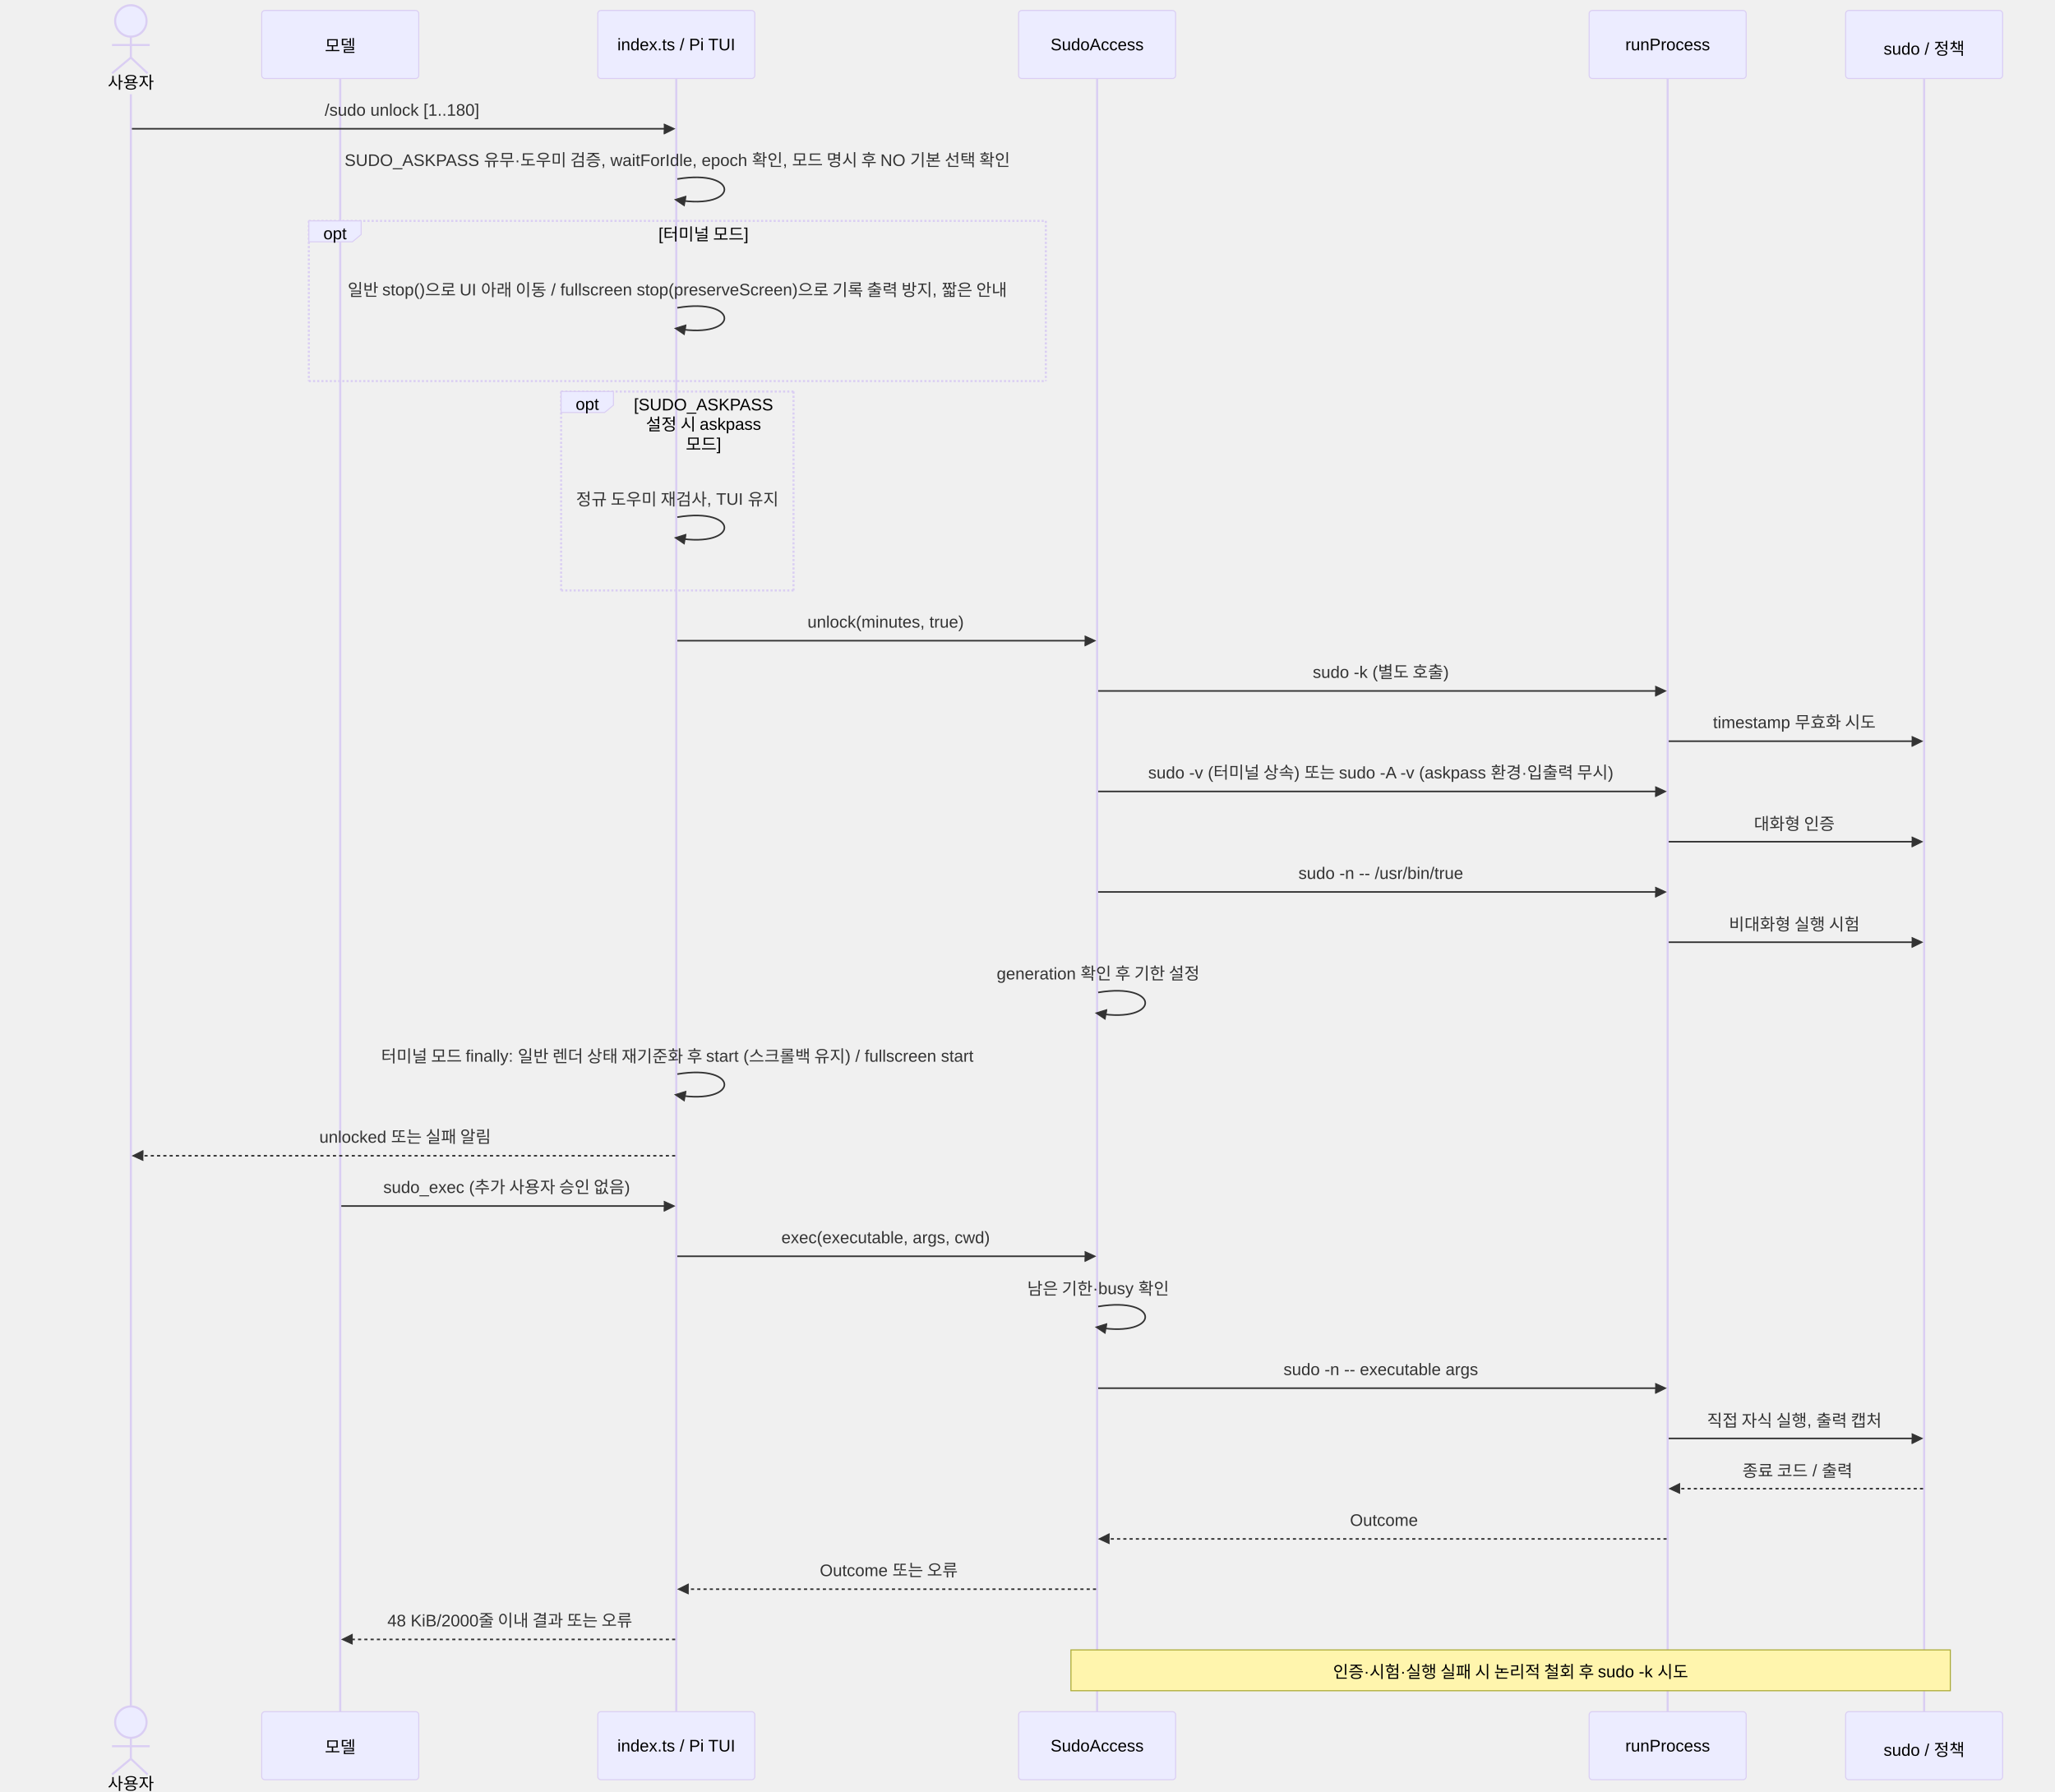
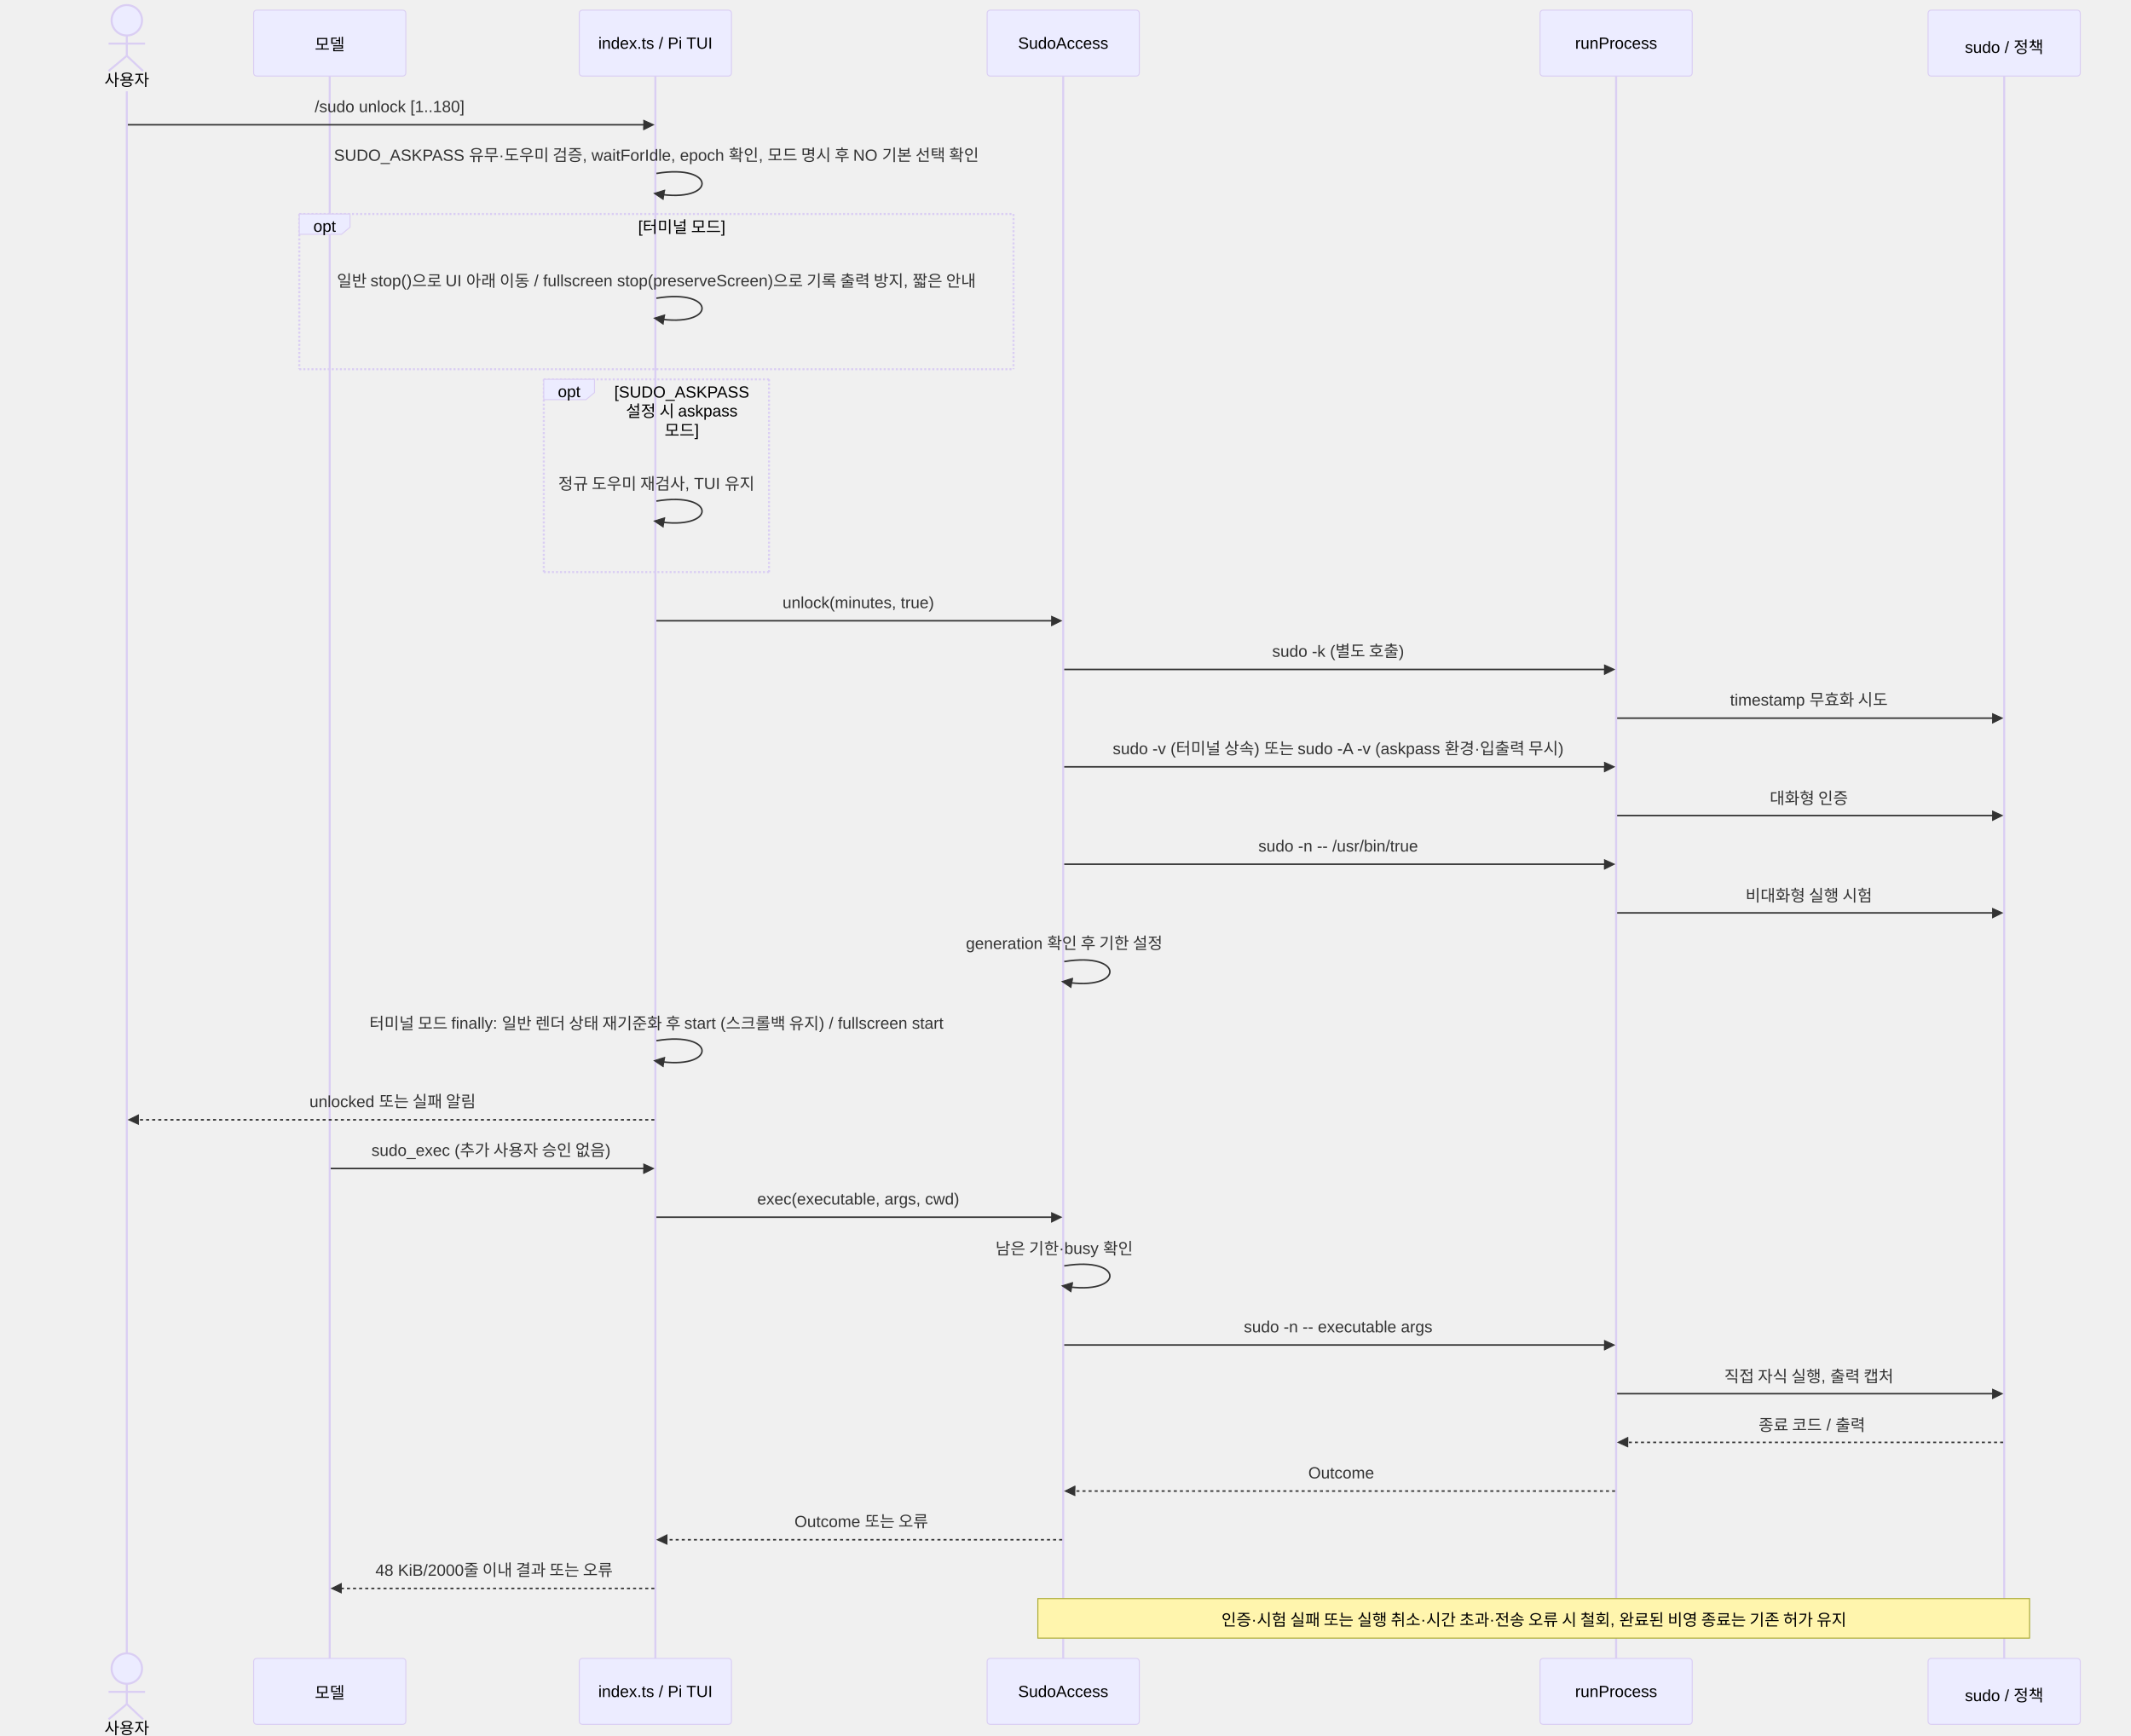
- <svg xmlns="http://www.w3.org/2000/svg" aria-roledescription="sequence" role="graphics-document document" viewBox="-50 -10 1963 1711" style="max-width: 1963px; background-color: white;" width="100%" id="my-svg">
-   <g>
-     <rect class="actor actor-bottom" ry="3" rx="3" name="OS" height="65" width="150" stroke="#666" fill="#eaeaea" y="1625" x="1713" />
-     <text style="text-anchor: middle; font-size: 16px; font-weight: 400;" class="actor actor-box" alignment-baseline="central" dominant-baseline="central" y="1657.5" x="1788">
-       <tspan dy="0" x="1788">sudo / 정책</tspan>
+ <svg xmlns="http://www.w3.org/2000/svg" aria-roledescription="sequence" role="graphics-document document" viewBox="-50 -10 2100.5 1711" style="max-width: 2100.5px; background-color: white;" width="100%" id="my-svg">
+   <g>
+     <rect class="actor actor-bottom" ry="3" rx="3" name="OS" height="65" width="150" stroke="#666" fill="#eaeaea" y="1625" x="1850.5" />
+     <text style="text-anchor: middle; font-size: 16px; font-weight: 400;" class="actor actor-box" alignment-baseline="central" dominant-baseline="central" y="1657.5" x="1925.5">
+       <tspan dy="0" x="1925.5">sudo / 정책</tspan>
    </text>
  </g>
  <g>
    <rect class="actor actor-bottom" ry="3" rx="3" name="Proc" height="65" width="150" stroke="#666" fill="#eaeaea" y="1625" x="1468" />
    <text style="text-anchor: middle; font-size: 16px; font-weight: 400;" class="actor actor-box" alignment-baseline="central" dominant-baseline="central" y="1657.5" x="1543">
      <tspan dy="0" x="1543">runProcess</tspan>
    </text>
  </g>
  <g>
    <rect class="actor actor-bottom" ry="3" rx="3" name="Access" height="65" width="150" stroke="#666" fill="#eaeaea" y="1625" x="923" />
    <text style="text-anchor: middle; font-size: 16px; font-weight: 400;" class="actor actor-box" alignment-baseline="central" dominant-baseline="central" y="1657.5" x="998">
      <tspan dy="0" x="998">SudoAccess</tspan>
    </text>
  </g>
  <g>
    <rect class="actor actor-bottom" ry="3" rx="3" name="Entry" height="65" width="150" stroke="#666" fill="#eaeaea" y="1625" x="521" />
    <text style="text-anchor: middle; font-size: 16px; font-weight: 400;" class="actor actor-box" alignment-baseline="central" dominant-baseline="central" y="1657.5" x="596">
      <tspan dy="0" x="596">index.ts / Pi TUI</tspan>
    </text>
  </g>
  <g>
    <rect class="actor actor-bottom" ry="3" rx="3" name="Model" height="65" width="150" stroke="#666" fill="#eaeaea" y="1625" x="200" />
    <text style="text-anchor: middle; font-size: 16px; font-weight: 400;" class="actor actor-box" alignment-baseline="central" dominant-baseline="central" y="1657.5" x="275">
      <tspan dy="0" x="275">모델</tspan>
    </text>
  </g>
  <g />
  <g>
-     <line name="OS" stroke="#999" stroke-width="0.5px" class="actor-line 200" y2="1625" x2="1788" y1="65" x1="1788" id="actor5" />
+     <line name="OS" stroke="#999" stroke-width="0.5px" class="actor-line 200" y2="1625" x2="1925.5" y1="65" x1="1925.5" id="actor5" />
    <g id="root-5">
-       <rect class="actor actor-top" ry="3" rx="3" name="OS" height="65" width="150" stroke="#666" fill="#eaeaea" y="0" x="1713" />
-       <text style="text-anchor: middle; font-size: 16px; font-weight: 400;" class="actor actor-box" alignment-baseline="central" dominant-baseline="central" y="32.5" x="1788">
-         <tspan dy="0" x="1788">sudo / 정책</tspan>
+       <rect class="actor actor-top" ry="3" rx="3" name="OS" height="65" width="150" stroke="#666" fill="#eaeaea" y="0" x="1850.5" />
+       <text style="text-anchor: middle; font-size: 16px; font-weight: 400;" class="actor actor-box" alignment-baseline="central" dominant-baseline="central" y="32.5" x="1925.5">
+         <tspan dy="0" x="1925.5">sudo / 정책</tspan>
      </text>
    </g>
  </g>
  <g>
    <line name="Proc" stroke="#999" stroke-width="0.5px" class="actor-line 200" y2="1625" x2="1543" y1="65" x1="1543" id="actor4" />
    <g id="root-4">
      <rect class="actor actor-top" ry="3" rx="3" name="Proc" height="65" width="150" stroke="#666" fill="#eaeaea" y="0" x="1468" />
      <text style="text-anchor: middle; font-size: 16px; font-weight: 400;" class="actor actor-box" alignment-baseline="central" dominant-baseline="central" y="32.5" x="1543">
        <tspan dy="0" x="1543">runProcess</tspan>
      </text>
    </g>
  </g>
  <g>
    <line name="Access" stroke="#999" stroke-width="0.5px" class="actor-line 200" y2="1625" x2="998" y1="65" x1="998" id="actor3" />
    <g id="root-3">
      <rect class="actor actor-top" ry="3" rx="3" name="Access" height="65" width="150" stroke="#666" fill="#eaeaea" y="0" x="923" />
      <text style="text-anchor: middle; font-size: 16px; font-weight: 400;" class="actor actor-box" alignment-baseline="central" dominant-baseline="central" y="32.5" x="998">
        <tspan dy="0" x="998">SudoAccess</tspan>
      </text>
    </g>
  </g>
  <g>
    <line name="Entry" stroke="#999" stroke-width="0.5px" class="actor-line 200" y2="1625" x2="596" y1="65" x1="596" id="actor2" />
    <g id="root-2">
      <rect class="actor actor-top" ry="3" rx="3" name="Entry" height="65" width="150" stroke="#666" fill="#eaeaea" y="0" x="521" />
      <text style="text-anchor: middle; font-size: 16px; font-weight: 400;" class="actor actor-box" alignment-baseline="central" dominant-baseline="central" y="32.5" x="596">
        <tspan dy="0" x="596">index.ts / Pi TUI</tspan>
      </text>
    </g>
  </g>
  <g>
    <line name="Model" stroke="#999" stroke-width="0.5px" class="actor-line 200" y2="1625" x2="275" y1="65" x1="275" id="actor1" />
    <g id="root-1">
      <rect class="actor actor-top" ry="3" rx="3" name="Model" height="65" width="150" stroke="#666" fill="#eaeaea" y="0" x="200" />
      <text style="text-anchor: middle; font-size: 16px; font-weight: 400;" class="actor actor-box" alignment-baseline="central" dominant-baseline="central" y="32.5" x="275">
        <tspan dy="0" x="275">모델</tspan>
      </text>
    </g>
  </g>
  <g>
    <line name="User" stroke="#999" stroke-width="0.5px" class="actor-line 200" y2="1625" x2="75" y1="80" x1="75" id="actor0" />
  </g>
  <style>#my-svg{font-family:"trebuchet ms",verdana,arial,sans-serif;font-size:16px;fill:#333;}@keyframes edge-animation-frame{from{stroke-dashoffset:0;}}@keyframes dash{to{stroke-dashoffset:0;}}#my-svg .edge-animation-slow{stroke-dasharray:9,5!important;stroke-dashoffset:900;animation:dash 50s linear infinite;stroke-linecap:round;}#my-svg .edge-animation-fast{stroke-dasharray:9,5!important;stroke-dashoffset:900;animation:dash 20s linear infinite;stroke-linecap:round;}#my-svg .error-icon{fill:#552222;}#my-svg .error-text{fill:#552222;stroke:#552222;}#my-svg .edge-thickness-normal{stroke-width:1px;}#my-svg .edge-thickness-thick{stroke-width:3.5px;}#my-svg .edge-pattern-solid{stroke-dasharray:0;}#my-svg .edge-thickness-invisible{stroke-width:0;fill:none;}#my-svg .edge-pattern-dashed{stroke-dasharray:3;}#my-svg .edge-pattern-dotted{stroke-dasharray:2;}#my-svg .marker{fill:#333333;stroke:#333333;}#my-svg .marker.cross{stroke:#333333;}#my-svg svg{font-family:"trebuchet ms",verdana,arial,sans-serif;font-size:16px;}#my-svg p{margin:0;}#my-svg .actor{stroke:hsl(259.626, 59.777%, 87.902%);fill:#ECECFF;}#my-svg text.actor&gt;tspan{fill:black;stroke:none;}#my-svg .actor-line{stroke:hsl(259.626, 59.777%, 87.902%);}#my-svg .messageLine0{stroke-width:1.5;stroke-dasharray:none;stroke:#333;}#my-svg .messageLine1{stroke-width:1.5;stroke-dasharray:2,2;stroke:#333;}#my-svg #arrowhead path{fill:#333;stroke:#333;}#my-svg .sequenceNumber{fill:white;}#my-svg #sequencenumber{fill:#333;}#my-svg #crosshead path{fill:#333;stroke:#333;}#my-svg .messageText{fill:#333;stroke:none;}#my-svg .labelBox{stroke:hsl(259.626, 59.777%, 87.902%);fill:#ECECFF;}#my-svg .labelText,#my-svg .labelText&gt;tspan{fill:black;stroke:none;}#my-svg .loopText,#my-svg .loopText&gt;tspan{fill:black;stroke:none;}#my-svg .loopLine{stroke-width:2px;stroke-dasharray:2,2;stroke:hsl(259.626, 59.777%, 87.902%);fill:hsl(259.626, 59.777%, 87.902%);}#my-svg .note{stroke:#aaaa33;fill:#fff5ad;}#my-svg .noteText,#my-svg .noteText&gt;tspan{fill:black;stroke:none;}#my-svg .activation0{fill:#f4f4f4;stroke:#666;}#my-svg .activation1{fill:#f4f4f4;stroke:#666;}#my-svg .activation2{fill:#f4f4f4;stroke:#666;}#my-svg .actorPopupMenu{position:absolute;}#my-svg .actorPopupMenuPanel{position:absolute;fill:#ECECFF;box-shadow:0px 8px 16px 0px rgba(0,0,0,0.2);filter:drop-shadow(3px 5px 2px rgb(0 0 0 / 0.4));}#my-svg .actor-man line{stroke:hsl(259.626, 59.777%, 87.902%);fill:#ECECFF;}#my-svg .actor-man circle,#my-svg line{stroke:hsl(259.626, 59.777%, 87.902%);fill:#ECECFF;stroke-width:2px;}#my-svg :root{--mermaid-font-family:"trebuchet ms",verdana,arial,sans-serif;}</style>
  <g />
  <defs>
    <symbol height="24" width="24" id="computer">
      <path d="M2 2v13h20v-13h-20zm18 11h-16v-9h16v9zm-10.228 6l.466-1h3.524l.467 1h-4.457zm14.228 3h-24l2-6h2.104l-1.33 4h18.45l-1.297-4h2.073l2 6zm-5-10h-14v-7h14v7z" transform="scale(.5)" />
    </symbol>
  </defs>
  <defs>
    <symbol clip-rule="evenodd" fill-rule="evenodd" id="database">
      <path d="M12.258.001l.256.004.255.005.253.008.251.01.249.012.247.015.246.016.242.019.241.02.239.023.236.024.233.027.231.028.229.031.225.032.223.034.22.036.217.038.214.04.211.041.208.043.205.045.201.046.198.048.194.05.191.051.187.053.183.054.18.056.175.057.172.059.168.06.163.061.16.063.155.064.15.066.074.033.073.033.071.034.07.034.069.035.068.035.067.035.066.035.064.036.064.036.062.036.06.036.06.037.058.037.058.037.055.038.055.038.053.038.052.038.051.039.05.039.048.039.047.039.045.04.044.04.043.04.041.04.04.041.039.041.037.041.036.041.034.041.033.042.032.042.03.042.029.042.027.042.026.043.024.043.023.043.021.043.02.043.018.044.017.043.015.044.013.044.012.044.011.045.009.044.007.045.006.045.004.045.002.045.001.045v17l-.001.045-.002.045-.004.045-.006.045-.007.045-.009.044-.011.045-.012.044-.013.044-.015.044-.017.043-.018.044-.02.043-.021.043-.023.043-.024.043-.026.043-.027.042-.029.042-.03.042-.032.042-.033.042-.034.041-.036.041-.037.041-.039.041-.04.041-.041.04-.043.04-.044.04-.045.04-.047.039-.048.039-.05.039-.051.039-.052.038-.053.038-.055.038-.055.038-.058.037-.058.037-.06.037-.06.036-.062.036-.064.036-.064.036-.066.035-.067.035-.068.035-.069.035-.07.034-.071.034-.073.033-.074.033-.15.066-.155.064-.16.063-.163.061-.168.06-.172.059-.175.057-.18.056-.183.054-.187.053-.191.051-.194.05-.198.048-.201.046-.205.045-.208.043-.211.041-.214.04-.217.038-.22.036-.223.034-.225.032-.229.031-.231.028-.233.027-.236.024-.239.023-.241.02-.242.019-.246.016-.247.015-.249.012-.251.01-.253.008-.255.005-.256.004-.258.001-.258-.001-.256-.004-.255-.005-.253-.008-.251-.01-.249-.012-.247-.015-.245-.016-.243-.019-.241-.02-.238-.023-.236-.024-.234-.027-.231-.028-.228-.031-.226-.032-.223-.034-.22-.036-.217-.038-.214-.04-.211-.041-.208-.043-.204-.045-.201-.046-.198-.048-.195-.05-.19-.051-.187-.053-.184-.054-.179-.056-.176-.057-.172-.059-.167-.06-.164-.061-.159-.063-.155-.064-.151-.066-.074-.033-.072-.033-.072-.034-.07-.034-.069-.035-.068-.035-.067-.035-.066-.035-.064-.036-.063-.036-.062-.036-.061-.036-.06-.037-.058-.037-.057-.037-.056-.038-.055-.038-.053-.038-.052-.038-.051-.039-.049-.039-.049-.039-.046-.039-.046-.04-.044-.04-.043-.04-.041-.04-.04-.041-.039-.041-.037-.041-.036-.041-.034-.041-.033-.042-.032-.042-.03-.042-.029-.042-.027-.042-.026-.043-.024-.043-.023-.043-.021-.043-.02-.043-.018-.044-.017-.043-.015-.044-.013-.044-.012-.044-.011-.045-.009-.044-.007-.045-.006-.045-.004-.045-.002-.045-.001-.045v-17l.001-.045.002-.045.004-.045.006-.045.007-.045.009-.044.011-.045.012-.044.013-.044.015-.044.017-.043.018-.044.02-.043.021-.043.023-.043.024-.043.026-.043.027-.042.029-.042.03-.042.032-.042.033-.042.034-.041.036-.041.037-.041.039-.041.04-.041.041-.04.043-.04.044-.04.046-.04.046-.039.049-.039.049-.039.051-.039.052-.038.053-.038.055-.038.056-.038.057-.037.058-.037.06-.037.061-.036.062-.036.063-.036.064-.036.066-.035.067-.035.068-.035.069-.035.07-.034.072-.034.072-.033.074-.033.151-.066.155-.064.159-.063.164-.061.167-.06.172-.059.176-.057.179-.056.184-.054.187-.053.19-.051.195-.05.198-.048.201-.046.204-.045.208-.043.211-.041.214-.04.217-.038.22-.036.223-.034.226-.032.228-.031.231-.028.234-.027.236-.024.238-.023.241-.02.243-.019.245-.016.247-.015.249-.012.251-.01.253-.008.255-.005.256-.004.258-.001.258.001zm-9.258 20.499v.01l.001.021.003.021.004.022.005.021.006.022.007.022.009.023.01.022.011.023.012.023.013.023.015.023.016.024.017.023.018.024.019.024.021.024.022.025.023.024.024.025.052.049.056.05.061.051.066.051.07.051.075.051.079.052.084.052.088.052.092.052.097.052.102.051.105.052.11.052.114.051.119.051.123.051.127.05.131.05.135.05.139.048.144.049.147.047.152.047.155.047.16.045.163.045.167.043.171.043.176.041.178.041.183.039.187.039.19.037.194.035.197.035.202.033.204.031.209.03.212.029.216.027.219.025.222.024.226.021.23.02.233.018.236.016.24.015.243.012.246.01.249.008.253.005.256.004.259.001.26-.001.257-.004.254-.005.25-.008.247-.011.244-.012.241-.014.237-.016.233-.018.231-.021.226-.021.224-.024.22-.026.216-.027.212-.028.21-.031.205-.031.202-.034.198-.034.194-.036.191-.037.187-.039.183-.04.179-.04.175-.042.172-.043.168-.044.163-.045.16-.046.155-.046.152-.047.148-.048.143-.049.139-.049.136-.05.131-.05.126-.05.123-.051.118-.052.114-.051.11-.052.106-.052.101-.052.096-.052.092-.052.088-.053.083-.051.079-.052.074-.052.07-.051.065-.051.06-.051.056-.05.051-.05.023-.024.023-.025.021-.024.02-.024.019-.024.018-.024.017-.024.015-.023.014-.024.013-.023.012-.023.01-.023.01-.022.008-.022.006-.022.006-.022.004-.022.004-.021.001-.021.001-.021v-4.127l-.077.055-.08.053-.083.054-.085.053-.087.052-.09.052-.093.051-.095.05-.097.05-.1.049-.102.049-.105.048-.106.047-.109.047-.111.046-.114.045-.115.045-.118.044-.12.043-.122.042-.124.042-.126.041-.128.04-.13.04-.132.038-.134.038-.135.037-.138.037-.139.035-.142.035-.143.034-.144.033-.147.032-.148.031-.15.03-.151.03-.153.029-.154.027-.156.027-.158.026-.159.025-.161.024-.162.023-.163.022-.165.021-.166.02-.167.019-.169.018-.169.017-.171.016-.173.015-.173.014-.175.013-.175.012-.177.011-.178.01-.179.008-.179.008-.181.006-.182.005-.182.004-.184.003-.184.002h-.37l-.184-.002-.184-.003-.182-.004-.182-.005-.181-.006-.179-.008-.179-.008-.178-.01-.176-.011-.176-.012-.175-.013-.173-.014-.172-.015-.171-.016-.17-.017-.169-.018-.167-.019-.166-.02-.165-.021-.163-.022-.162-.023-.161-.024-.159-.025-.157-.026-.156-.027-.155-.027-.153-.029-.151-.03-.15-.03-.148-.031-.146-.032-.145-.033-.143-.034-.141-.035-.14-.035-.137-.037-.136-.037-.134-.038-.132-.038-.13-.04-.128-.04-.126-.041-.124-.042-.122-.042-.12-.044-.117-.043-.116-.045-.113-.045-.112-.046-.109-.047-.106-.047-.105-.048-.102-.049-.1-.049-.097-.05-.095-.05-.093-.052-.09-.051-.087-.052-.085-.053-.083-.054-.08-.054-.077-.054v4.127zm0-5.654v.011l.001.021.003.021.004.021.005.022.006.022.007.022.009.022.01.022.011.023.012.023.013.023.015.024.016.023.017.024.018.024.019.024.021.024.022.024.023.025.024.024.052.05.056.05.061.05.066.051.07.051.075.052.079.051.084.052.088.052.092.052.097.052.102.052.105.052.11.051.114.051.119.052.123.05.127.051.131.05.135.049.139.049.144.048.147.048.152.047.155.046.16.045.163.045.167.044.171.042.176.042.178.04.183.04.187.038.19.037.194.036.197.034.202.033.204.032.209.03.212.028.216.027.219.025.222.024.226.022.23.02.233.018.236.016.24.014.243.012.246.01.249.008.253.006.256.003.259.001.26-.001.257-.003.254-.006.25-.008.247-.01.244-.012.241-.015.237-.016.233-.018.231-.02.226-.022.224-.024.22-.025.216-.027.212-.029.21-.03.205-.032.202-.033.198-.035.194-.036.191-.037.187-.039.183-.039.179-.041.175-.042.172-.043.168-.044.163-.045.16-.045.155-.047.152-.047.148-.048.143-.048.139-.05.136-.049.131-.05.126-.051.123-.051.118-.051.114-.052.11-.052.106-.052.101-.052.096-.052.092-.052.088-.052.083-.052.079-.052.074-.051.07-.052.065-.051.06-.05.056-.051.051-.049.023-.025.023-.024.021-.025.02-.024.019-.024.018-.024.017-.024.015-.023.014-.023.013-.024.012-.022.01-.023.01-.023.008-.022.006-.022.006-.022.004-.021.004-.022.001-.021.001-.021v-4.139l-.077.054-.08.054-.083.054-.085.052-.087.053-.09.051-.093.051-.095.051-.097.05-.1.049-.102.049-.105.048-.106.047-.109.047-.111.046-.114.045-.115.044-.118.044-.12.044-.122.042-.124.042-.126.041-.128.04-.13.039-.132.039-.134.038-.135.037-.138.036-.139.036-.142.035-.143.033-.144.033-.147.033-.148.031-.15.03-.151.03-.153.028-.154.028-.156.027-.158.026-.159.025-.161.024-.162.023-.163.022-.165.021-.166.02-.167.019-.169.018-.169.017-.171.016-.173.015-.173.014-.175.013-.175.012-.177.011-.178.009-.179.009-.179.007-.181.007-.182.005-.182.004-.184.003-.184.002h-.37l-.184-.002-.184-.003-.182-.004-.182-.005-.181-.007-.179-.007-.179-.009-.178-.009-.176-.011-.176-.012-.175-.013-.173-.014-.172-.015-.171-.016-.17-.017-.169-.018-.167-.019-.166-.02-.165-.021-.163-.022-.162-.023-.161-.024-.159-.025-.157-.026-.156-.027-.155-.028-.153-.028-.151-.03-.15-.03-.148-.031-.146-.033-.145-.033-.143-.033-.141-.035-.14-.036-.137-.036-.136-.037-.134-.038-.132-.039-.13-.039-.128-.04-.126-.041-.124-.042-.122-.043-.12-.043-.117-.044-.116-.044-.113-.046-.112-.046-.109-.046-.106-.047-.105-.048-.102-.049-.1-.049-.097-.05-.095-.051-.093-.051-.09-.051-.087-.053-.085-.052-.083-.054-.08-.054-.077-.054v4.139zm0-5.666v.011l.001.02.003.022.004.021.005.022.006.021.007.022.009.023.01.022.011.023.012.023.013.023.015.023.016.024.017.024.018.023.019.024.021.025.022.024.023.024.024.025.052.05.056.05.061.05.066.051.07.051.075.052.079.051.084.052.088.052.092.052.097.052.102.052.105.051.11.052.114.051.119.051.123.051.127.05.131.05.135.05.139.049.144.048.147.048.152.047.155.046.16.045.163.045.167.043.171.043.176.042.178.04.183.04.187.038.19.037.194.036.197.034.202.033.204.032.209.03.212.028.216.027.219.025.222.024.226.021.23.02.233.018.236.017.24.014.243.012.246.01.249.008.253.006.256.003.259.001.26-.001.257-.003.254-.006.25-.008.247-.01.244-.013.241-.014.237-.016.233-.018.231-.02.226-.022.224-.024.22-.025.216-.027.212-.029.21-.03.205-.032.202-.033.198-.035.194-.036.191-.037.187-.039.183-.039.179-.041.175-.042.172-.043.168-.044.163-.045.16-.045.155-.047.152-.047.148-.048.143-.049.139-.049.136-.049.131-.051.126-.05.123-.051.118-.052.114-.051.11-.052.106-.052.101-.052.096-.052.092-.052.088-.052.083-.052.079-.052.074-.052.07-.051.065-.051.06-.051.056-.05.051-.049.023-.025.023-.025.021-.024.02-.024.019-.024.018-.024.017-.024.015-.023.014-.024.013-.023.012-.023.01-.022.01-.023.008-.022.006-.022.006-.022.004-.022.004-.021.001-.021.001-.021v-4.153l-.077.054-.08.054-.083.053-.085.053-.087.053-.09.051-.093.051-.095.051-.097.05-.1.049-.102.048-.105.048-.106.048-.109.046-.111.046-.114.046-.115.044-.118.044-.12.043-.122.043-.124.042-.126.041-.128.04-.13.039-.132.039-.134.038-.135.037-.138.036-.139.036-.142.034-.143.034-.144.033-.147.032-.148.032-.15.03-.151.03-.153.028-.154.028-.156.027-.158.026-.159.024-.161.024-.162.023-.163.023-.165.021-.166.02-.167.019-.169.018-.169.017-.171.016-.173.015-.173.014-.175.013-.175.012-.177.01-.178.01-.179.009-.179.007-.181.006-.182.006-.182.004-.184.003-.184.001-.185.001-.185-.001-.184-.001-.184-.003-.182-.004-.182-.006-.181-.006-.179-.007-.179-.009-.178-.01-.176-.01-.176-.012-.175-.013-.173-.014-.172-.015-.171-.016-.17-.017-.169-.018-.167-.019-.166-.02-.165-.021-.163-.023-.162-.023-.161-.024-.159-.024-.157-.026-.156-.027-.155-.028-.153-.028-.151-.03-.15-.03-.148-.032-.146-.032-.145-.033-.143-.034-.141-.034-.14-.036-.137-.036-.136-.037-.134-.038-.132-.039-.13-.039-.128-.041-.126-.041-.124-.041-.122-.043-.12-.043-.117-.044-.116-.044-.113-.046-.112-.046-.109-.046-.106-.048-.105-.048-.102-.048-.1-.05-.097-.049-.095-.051-.093-.051-.09-.052-.087-.052-.085-.053-.083-.053-.08-.054-.077-.054v4.153zm8.74-8.179l-.257.004-.254.005-.25.008-.247.011-.244.012-.241.014-.237.016-.233.018-.231.021-.226.022-.224.023-.22.026-.216.027-.212.028-.21.031-.205.032-.202.033-.198.034-.194.036-.191.038-.187.038-.183.04-.179.041-.175.042-.172.043-.168.043-.163.045-.16.046-.155.046-.152.048-.148.048-.143.048-.139.049-.136.05-.131.05-.126.051-.123.051-.118.051-.114.052-.11.052-.106.052-.101.052-.096.052-.092.052-.088.052-.083.052-.079.052-.074.051-.07.052-.065.051-.06.05-.056.05-.051.05-.023.025-.023.024-.021.024-.02.025-.019.024-.018.024-.017.023-.015.024-.014.023-.013.023-.012.023-.01.023-.01.022-.008.022-.006.023-.006.021-.004.022-.004.021-.001.021-.001.021.001.021.001.021.004.021.004.022.006.021.006.023.008.022.01.022.01.023.012.023.013.023.014.023.015.024.017.023.018.024.019.024.02.025.021.024.023.024.023.025.051.05.056.05.06.05.065.051.07.052.074.051.079.052.083.052.088.052.092.052.096.052.101.052.106.052.11.052.114.052.118.051.123.051.126.051.131.05.136.05.139.049.143.048.148.048.152.048.155.046.16.046.163.045.168.043.172.043.175.042.179.041.183.04.187.038.191.038.194.036.198.034.202.033.205.032.21.031.212.028.216.027.22.026.224.023.226.022.231.021.233.018.237.016.241.014.244.012.247.011.25.008.254.005.257.004.26.001.26-.001.257-.004.254-.005.25-.008.247-.011.244-.012.241-.014.237-.016.233-.018.231-.021.226-.022.224-.023.22-.026.216-.027.212-.028.21-.031.205-.032.202-.033.198-.034.194-.036.191-.038.187-.038.183-.04.179-.041.175-.042.172-.043.168-.043.163-.045.16-.046.155-.046.152-.048.148-.048.143-.048.139-.049.136-.05.131-.05.126-.051.123-.051.118-.051.114-.052.11-.052.106-.052.101-.052.096-.052.092-.052.088-.052.083-.052.079-.052.074-.051.07-.052.065-.051.06-.05.056-.05.051-.05.023-.025.023-.024.021-.024.02-.025.019-.024.018-.024.017-.023.015-.024.014-.023.013-.023.012-.023.01-.023.01-.022.008-.022.006-.023.006-.021.004-.022.004-.021.001-.021.001-.021-.001-.021-.001-.021-.004-.021-.004-.022-.006-.021-.006-.023-.008-.022-.01-.022-.01-.023-.012-.023-.013-.023-.014-.023-.015-.024-.017-.023-.018-.024-.019-.024-.02-.025-.021-.024-.023-.024-.023-.025-.051-.05-.056-.05-.06-.05-.065-.051-.07-.052-.074-.051-.079-.052-.083-.052-.088-.052-.092-.052-.096-.052-.101-.052-.106-.052-.11-.052-.114-.052-.118-.051-.123-.051-.126-.051-.131-.05-.136-.05-.139-.049-.143-.048-.148-.048-.152-.048-.155-.046-.16-.046-.163-.045-.168-.043-.172-.043-.175-.042-.179-.041-.183-.04-.187-.038-.191-.038-.194-.036-.198-.034-.202-.033-.205-.032-.21-.031-.212-.028-.216-.027-.22-.026-.224-.023-.226-.022-.231-.021-.233-.018-.237-.016-.241-.014-.244-.012-.247-.011-.25-.008-.254-.005-.257-.004-.26-.001-.26.001z" transform="scale(.5)" />
    </symbol>
  </defs>
  <defs>
    <symbol height="24" width="24" id="clock">
      <path d="M12 2c5.514 0 10 4.486 10 10s-4.486 10-10 10-10-4.486-10-10 4.486-10 10-10zm0-2c-6.627 0-12 5.373-12 12s5.373 12 12 12 12-5.373 12-12-5.373-12-12-12zm5.848 12.459c.202.038.202.333.001.372-1.907.361-6.045 1.111-6.547 1.111-.719 0-1.301-.582-1.301-1.301 0-.512.77-5.447 1.125-7.445.034-.192.312-.181.343.014l.985 6.238 5.394 1.011z" transform="scale(.5)" />
    </symbol>
  </defs>
  <defs>
    <marker orient="auto-start-reverse" markerHeight="12" markerWidth="12" markerUnits="userSpaceOnUse" refY="5" refX="7.9" id="arrowhead">
      <path d="M -1 0 L 10 5 L 0 10 z" />
    </marker>
  </defs>
  <defs>
    <marker refY="4.5" refX="4" orient="auto" markerHeight="8" markerWidth="15" id="crosshead">
      <path style="stroke-dasharray: 0, 0;" d="M 1,2 L 6,7 M 6,2 L 1,7" stroke-width="1pt" stroke="#000000" fill="none" />
    </marker>
  </defs>
  <defs>
    <marker orient="auto" markerHeight="28" markerWidth="20" refY="7" refX="15.5" id="filled-head">
      <path d="M 18,7 L9,13 L14,7 L9,1 Z" />
    </marker>
  </defs>
  <defs>
    <marker orient="auto" markerHeight="40" markerWidth="60" refY="15" refX="15" id="sequencenumber">
      <circle r="6" cy="15" cx="15" />
    </marker>
  </defs>
  <g>
    <line class="loopLine" y2="201" x2="949" y1="201" x1="245" />
    <line class="loopLine" y2="354" x2="949" y1="201" x1="949" />
    <line class="loopLine" y2="354" x2="949" y1="354" x1="245" />
    <line class="loopLine" y2="354" x2="245" y1="201" x1="245" />
    <polygon class="labelBox" points="245,201 295,201 295,214 286.6,221 245,221" />
    <text style="font-size: 16px; font-weight: 400;" class="labelText" alignment-baseline="middle" dominant-baseline="middle" text-anchor="middle" y="214" x="270">opt</text>
    <text style="font-size: 16px; font-weight: 400;" class="loopText" text-anchor="middle" y="219" x="622">
      <tspan x="622">[터미널 모드]</tspan>
    </text>
  </g>
  <g>
    <line class="loopLine" y2="364" x2="708" y1="364" x1="486" />
    <line class="loopLine" y2="554" x2="708" y1="364" x1="708" />
    <line class="loopLine" y2="554" x2="708" y1="554" x1="486" />
    <line class="loopLine" y2="554" x2="486" y1="364" x1="486" />
    <polygon class="labelBox" points="486,364 536,364 536,377 527.6,384 486,384" />
    <text style="font-size: 16px; font-weight: 400;" class="labelText" alignment-baseline="middle" dominant-baseline="middle" text-anchor="middle" y="377" x="511">opt</text>
    <text style="font-size: 16px; font-weight: 400;" class="loopText" text-anchor="middle" y="382" x="622">
      <tspan x="622">[SUDO_ASKPASS</tspan>
    </text>
    <text style="font-size: 16px; font-weight: 400;" class="loopText" text-anchor="middle" y="401" x="622">
      <tspan x="622">설정 시 askpass</tspan>
    </text>
    <text style="font-size: 16px; font-weight: 400;" class="loopText" text-anchor="middle" y="420" x="622">
      <tspan x="622">모드]</tspan>
    </text>
  </g>
  <g>
-     <rect class="note" height="39" width="840" stroke="#666" fill="#EDF2AE" y="1566" x="973" />
-     <text style="font-size: 16px; font-weight: 400;" dy="1em" class="noteText" alignment-baseline="middle" dominant-baseline="middle" text-anchor="middle" y="1571" x="1393">
-       <tspan x="1393">인증·시험·실행 실패 시 논리적 철회 후 sudo -k 시도</tspan>
+     <rect class="note" height="39" width="977.5" stroke="#666" fill="#EDF2AE" y="1566" x="973" />
+     <text style="font-size: 16px; font-weight: 400;" dy="1em" class="noteText" alignment-baseline="middle" dominant-baseline="middle" text-anchor="middle" y="1571" x="1462">
+       <tspan x="1462">인증·시험 실패 또는 실행 취소·시간 초과·전송 오류 시 철회, 완료된 비영 종료는 기존 허가 유지</tspan>
    </text>
  </g>
  <g name="User" class="actor-man actor-top">
    <line y2="45" x2="75" y1="25" x1="75" id="actor-man-torso0" />
    <line y2="33" x2="93" y1="33" x1="57" id="actor-man-arms0" />
    <line y2="45" x2="75" y1="60" x1="57" />
    <line y2="60" x2="91" y1="45" x1="75" />
    <circle height="65" width="150" r="15" cy="10" cx="75" />
    <text style="text-anchor: middle; font-size: 16px; font-weight: 400;" class="actor actor-man" alignment-baseline="central" dominant-baseline="central" y="67.5" x="75">
      <tspan dy="0" x="75">사용자</tspan>
    </text>
  </g>
  <text style="font-size: 16px; font-weight: 400;" dy="1em" class="messageText" alignment-baseline="middle" dominant-baseline="middle" text-anchor="middle" y="80" x="334">/sudo unlock [1..180]</text>
  <line style="fill: none;" marker-end="url(#arrowhead)" stroke="none" stroke-width="2" class="messageLine0" y2="113" x2="592" y1="113" x1="76" />
  <text style="font-size: 16px; font-weight: 400;" dy="1em" class="messageText" alignment-baseline="middle" dominant-baseline="middle" text-anchor="middle" y="128" x="597">SUDO_ASKPASS 유무·도우미 검증, waitForIdle, epoch 확인, 모드 명시 후 NO 기본 선택 확인</text>
  <path style="fill: none;" marker-end="url(#arrowhead)" stroke="none" stroke-width="2" class="messageLine0" d="M 597,161 C 657,151 657,191 597,181" />
  <text style="font-size: 16px; font-weight: 400;" dy="1em" class="messageText" alignment-baseline="middle" dominant-baseline="middle" text-anchor="middle" y="251" x="597">일반 stop()으로 UI 아래 이동 / fullscreen stop(preserveScreen)으로 기록 출력 방지, 짧은 안내</text>
  <path style="fill: none;" marker-end="url(#arrowhead)" stroke="none" stroke-width="2" class="messageLine0" d="M 597,284 C 657,274 657,314 597,304" />
  <text style="font-size: 16px; font-weight: 400;" dy="1em" class="messageText" alignment-baseline="middle" dominant-baseline="middle" text-anchor="middle" y="451" x="597">정규 도우미 재검사, TUI 유지</text>
  <path style="fill: none;" marker-end="url(#arrowhead)" stroke="none" stroke-width="2" class="messageLine0" d="M 597,484 C 657,474 657,514 597,504" />
  <text style="font-size: 16px; font-weight: 400;" dy="1em" class="messageText" alignment-baseline="middle" dominant-baseline="middle" text-anchor="middle" y="569" x="796">unlock(minutes, true)</text>
  <line style="fill: none;" marker-end="url(#arrowhead)" stroke="none" stroke-width="2" class="messageLine0" y2="602" x2="994" y1="602" x1="597" />
  <text style="font-size: 16px; font-weight: 400;" dy="1em" class="messageText" alignment-baseline="middle" dominant-baseline="middle" text-anchor="middle" y="617" x="1269">sudo -k (별도 호출)</text>
  <line style="fill: none;" marker-end="url(#arrowhead)" stroke="none" stroke-width="2" class="messageLine0" y2="650" x2="1539" y1="650" x1="999" />
-   <text style="font-size: 16px; font-weight: 400;" dy="1em" class="messageText" alignment-baseline="middle" dominant-baseline="middle" text-anchor="middle" y="665" x="1664">timestamp 무효화 시도</text>
-   <line style="fill: none;" marker-end="url(#arrowhead)" stroke="none" stroke-width="2" class="messageLine0" y2="698" x2="1784" y1="698" x1="1544" />
+   <text style="font-size: 16px; font-weight: 400;" dy="1em" class="messageText" alignment-baseline="middle" dominant-baseline="middle" text-anchor="middle" y="665" x="1733">timestamp 무효화 시도</text>
+   <line style="fill: none;" marker-end="url(#arrowhead)" stroke="none" stroke-width="2" class="messageLine0" y2="698" x2="1921.5" y1="698" x1="1544" />
  <text style="font-size: 16px; font-weight: 400;" dy="1em" class="messageText" alignment-baseline="middle" dominant-baseline="middle" text-anchor="middle" y="713" x="1269">sudo -v (터미널 상속) 또는 sudo -A -v (askpass 환경·입출력 무시)</text>
  <line style="fill: none;" marker-end="url(#arrowhead)" stroke="none" stroke-width="2" class="messageLine0" y2="746" x2="1539" y1="746" x1="999" />
-   <text style="font-size: 16px; font-weight: 400;" dy="1em" class="messageText" alignment-baseline="middle" dominant-baseline="middle" text-anchor="middle" y="761" x="1664">대화형 인증</text>
-   <line style="fill: none;" marker-end="url(#arrowhead)" stroke="none" stroke-width="2" class="messageLine0" y2="794" x2="1784" y1="794" x1="1544" />
+   <text style="font-size: 16px; font-weight: 400;" dy="1em" class="messageText" alignment-baseline="middle" dominant-baseline="middle" text-anchor="middle" y="761" x="1733">대화형 인증</text>
+   <line style="fill: none;" marker-end="url(#arrowhead)" stroke="none" stroke-width="2" class="messageLine0" y2="794" x2="1921.5" y1="794" x1="1544" />
  <text style="font-size: 16px; font-weight: 400;" dy="1em" class="messageText" alignment-baseline="middle" dominant-baseline="middle" text-anchor="middle" y="809" x="1269">sudo -n -- /usr/bin/true</text>
  <line style="fill: none;" marker-end="url(#arrowhead)" stroke="none" stroke-width="2" class="messageLine0" y2="842" x2="1539" y1="842" x1="999" />
-   <text style="font-size: 16px; font-weight: 400;" dy="1em" class="messageText" alignment-baseline="middle" dominant-baseline="middle" text-anchor="middle" y="857" x="1664">비대화형 실행 시험</text>
-   <line style="fill: none;" marker-end="url(#arrowhead)" stroke="none" stroke-width="2" class="messageLine0" y2="890" x2="1784" y1="890" x1="1544" />
+   <text style="font-size: 16px; font-weight: 400;" dy="1em" class="messageText" alignment-baseline="middle" dominant-baseline="middle" text-anchor="middle" y="857" x="1733">비대화형 실행 시험</text>
+   <line style="fill: none;" marker-end="url(#arrowhead)" stroke="none" stroke-width="2" class="messageLine0" y2="890" x2="1921.5" y1="890" x1="1544" />
  <text style="font-size: 16px; font-weight: 400;" dy="1em" class="messageText" alignment-baseline="middle" dominant-baseline="middle" text-anchor="middle" y="905" x="999">generation 확인 후 기한 설정</text>
  <path style="fill: none;" marker-end="url(#arrowhead)" stroke="none" stroke-width="2" class="messageLine0" d="M 999,938 C 1059,928 1059,968 999,958" />
  <text style="font-size: 16px; font-weight: 400;" dy="1em" class="messageText" alignment-baseline="middle" dominant-baseline="middle" text-anchor="middle" y="983" x="597">터미널 모드 finally: 일반 렌더 상태 재기준화 후 start (스크롤백 유지) / fullscreen start</text>
  <path style="fill: none;" marker-end="url(#arrowhead)" stroke="none" stroke-width="2" class="messageLine0" d="M 597,1016 C 657,1006 657,1046 597,1036" />
  <text style="font-size: 16px; font-weight: 400;" dy="1em" class="messageText" alignment-baseline="middle" dominant-baseline="middle" text-anchor="middle" y="1061" x="337">unlocked 또는 실패 알림</text>
  <line style="stroke-dasharray: 3, 3; fill: none;" marker-end="url(#arrowhead)" stroke="none" stroke-width="2" class="messageLine1" y2="1094" x2="79" y1="1094" x1="595" />
  <text style="font-size: 16px; font-weight: 400;" dy="1em" class="messageText" alignment-baseline="middle" dominant-baseline="middle" text-anchor="middle" y="1109" x="434">sudo_exec (추가 사용자 승인 없음)</text>
  <line style="fill: none;" marker-end="url(#arrowhead)" stroke="none" stroke-width="2" class="messageLine0" y2="1142" x2="592" y1="1142" x1="276" />
  <text style="font-size: 16px; font-weight: 400;" dy="1em" class="messageText" alignment-baseline="middle" dominant-baseline="middle" text-anchor="middle" y="1157" x="796">exec(executable, args, cwd)</text>
  <line style="fill: none;" marker-end="url(#arrowhead)" stroke="none" stroke-width="2" class="messageLine0" y2="1190" x2="994" y1="1190" x1="597" />
  <text style="font-size: 16px; font-weight: 400;" dy="1em" class="messageText" alignment-baseline="middle" dominant-baseline="middle" text-anchor="middle" y="1205" x="999">남은 기한·busy 확인</text>
  <path style="fill: none;" marker-end="url(#arrowhead)" stroke="none" stroke-width="2" class="messageLine0" d="M 999,1238 C 1059,1228 1059,1268 999,1258" />
  <text style="font-size: 16px; font-weight: 400;" dy="1em" class="messageText" alignment-baseline="middle" dominant-baseline="middle" text-anchor="middle" y="1283" x="1269">sudo -n -- executable args</text>
  <line style="fill: none;" marker-end="url(#arrowhead)" stroke="none" stroke-width="2" class="messageLine0" y2="1316" x2="1539" y1="1316" x1="999" />
-   <text style="font-size: 16px; font-weight: 400;" dy="1em" class="messageText" alignment-baseline="middle" dominant-baseline="middle" text-anchor="middle" y="1331" x="1664">직접 자식 실행, 출력 캡처</text>
-   <line style="fill: none;" marker-end="url(#arrowhead)" stroke="none" stroke-width="2" class="messageLine0" y2="1364" x2="1784" y1="1364" x1="1544" />
-   <text style="font-size: 16px; font-weight: 400;" dy="1em" class="messageText" alignment-baseline="middle" dominant-baseline="middle" text-anchor="middle" y="1379" x="1667">종료 코드 / 출력</text>
-   <line style="stroke-dasharray: 3, 3; fill: none;" marker-end="url(#arrowhead)" stroke="none" stroke-width="2" class="messageLine1" y2="1412" x2="1547" y1="1412" x1="1787" />
+   <text style="font-size: 16px; font-weight: 400;" dy="1em" class="messageText" alignment-baseline="middle" dominant-baseline="middle" text-anchor="middle" y="1331" x="1733">직접 자식 실행, 출력 캡처</text>
+   <line style="fill: none;" marker-end="url(#arrowhead)" stroke="none" stroke-width="2" class="messageLine0" y2="1364" x2="1921.5" y1="1364" x1="1544" />
+   <text style="font-size: 16px; font-weight: 400;" dy="1em" class="messageText" alignment-baseline="middle" dominant-baseline="middle" text-anchor="middle" y="1379" x="1736">종료 코드 / 출력</text>
+   <line style="stroke-dasharray: 3, 3; fill: none;" marker-end="url(#arrowhead)" stroke="none" stroke-width="2" class="messageLine1" y2="1412" x2="1547" y1="1412" x1="1924.5" />
  <text style="font-size: 16px; font-weight: 400;" dy="1em" class="messageText" alignment-baseline="middle" dominant-baseline="middle" text-anchor="middle" y="1427" x="1272">Outcome</text>
  <line style="stroke-dasharray: 3, 3; fill: none;" marker-end="url(#arrowhead)" stroke="none" stroke-width="2" class="messageLine1" y2="1460" x2="1002" y1="1460" x1="1542" />
  <text style="font-size: 16px; font-weight: 400;" dy="1em" class="messageText" alignment-baseline="middle" dominant-baseline="middle" text-anchor="middle" y="1475" x="799">Outcome 또는 오류</text>
  <line style="stroke-dasharray: 3, 3; fill: none;" marker-end="url(#arrowhead)" stroke="none" stroke-width="2" class="messageLine1" y2="1508" x2="600" y1="1508" x1="997" />
  <text style="font-size: 16px; font-weight: 400;" dy="1em" class="messageText" alignment-baseline="middle" dominant-baseline="middle" text-anchor="middle" y="1523" x="437">48 KiB/2000줄 이내 결과 또는 오류</text>
  <line style="stroke-dasharray: 3, 3; fill: none;" marker-end="url(#arrowhead)" stroke="none" stroke-width="2" class="messageLine1" y2="1556" x2="279" y1="1556" x1="595" />
  <g name="User" class="actor-man actor-bottom">
    <line y2="1670" x2="75" y1="1650" x1="75" id="actor-man-torso5" />
    <line y2="1658" x2="93" y1="1658" x1="57" id="actor-man-arms5" />
    <line y2="1670" x2="75" y1="1685" x1="57" />
    <line y2="1685" x2="91" y1="1670" x1="75" />
    <circle height="65" width="150" r="15" cy="1635" cx="75" />
    <text style="text-anchor: middle; font-size: 16px; font-weight: 400;" class="actor actor-man" alignment-baseline="central" dominant-baseline="central" y="1692.5" x="75">
      <tspan dy="0" x="75">사용자</tspan>
    </text>
  </g>
</svg>
